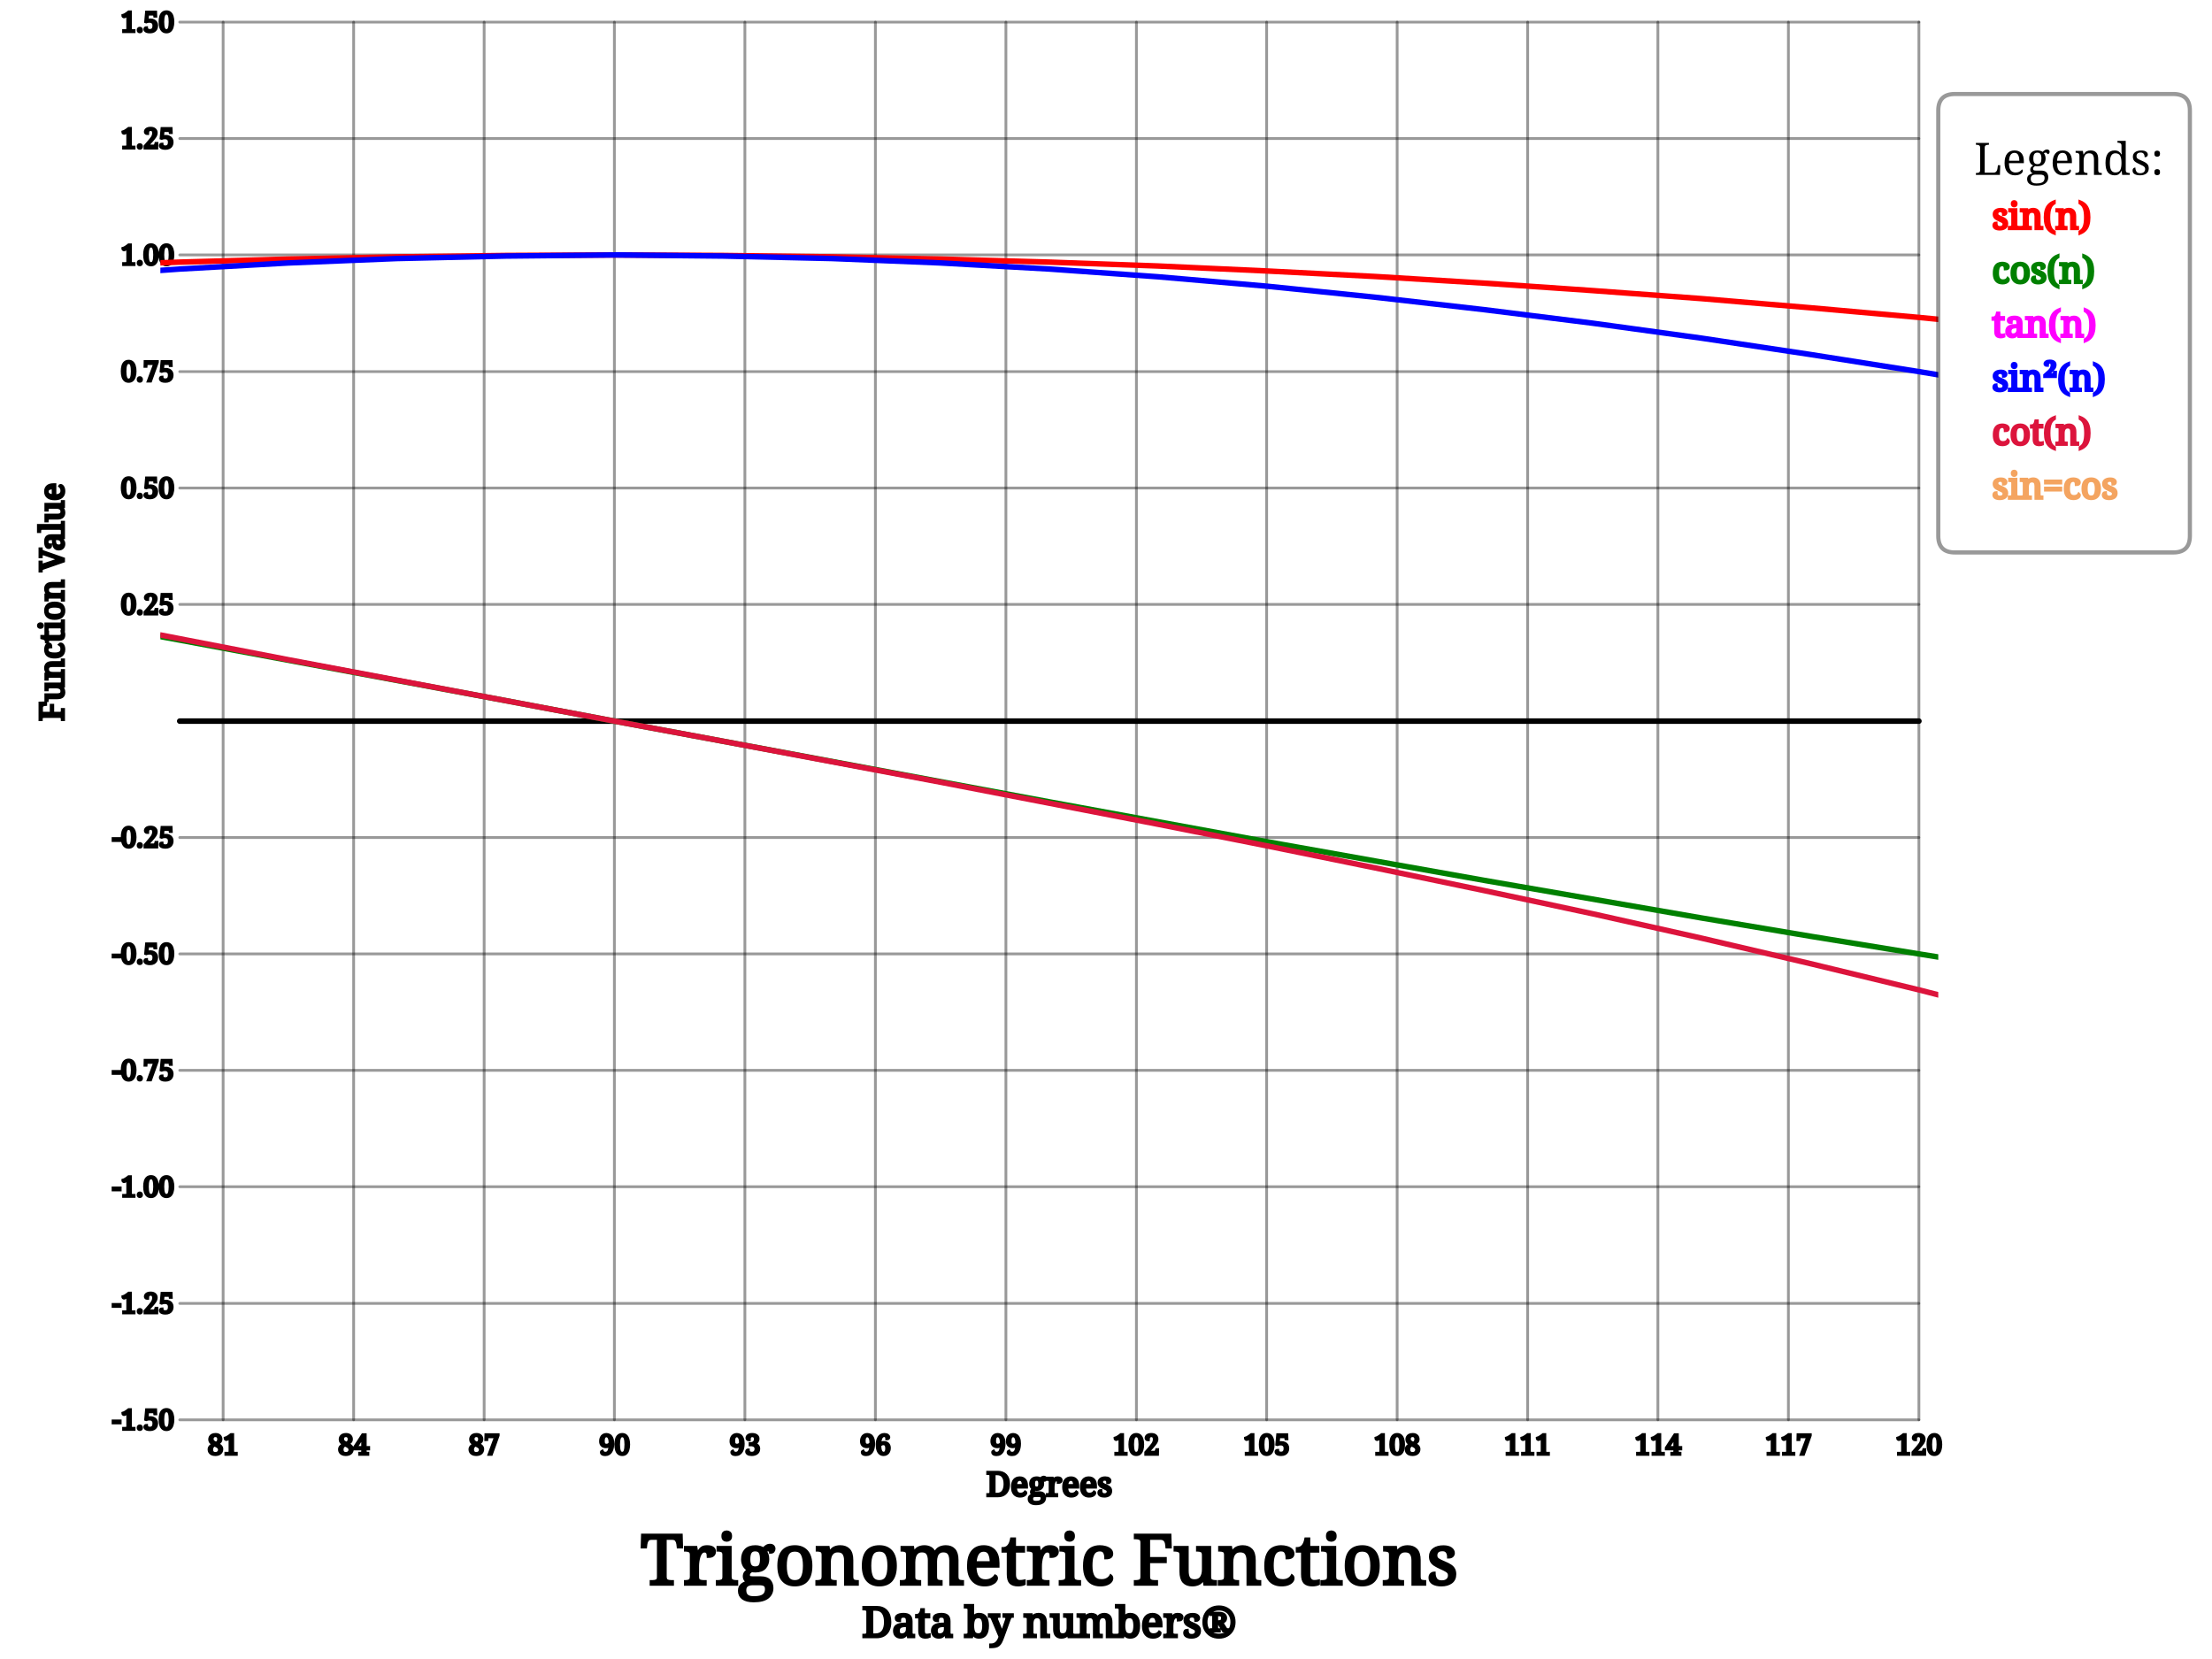
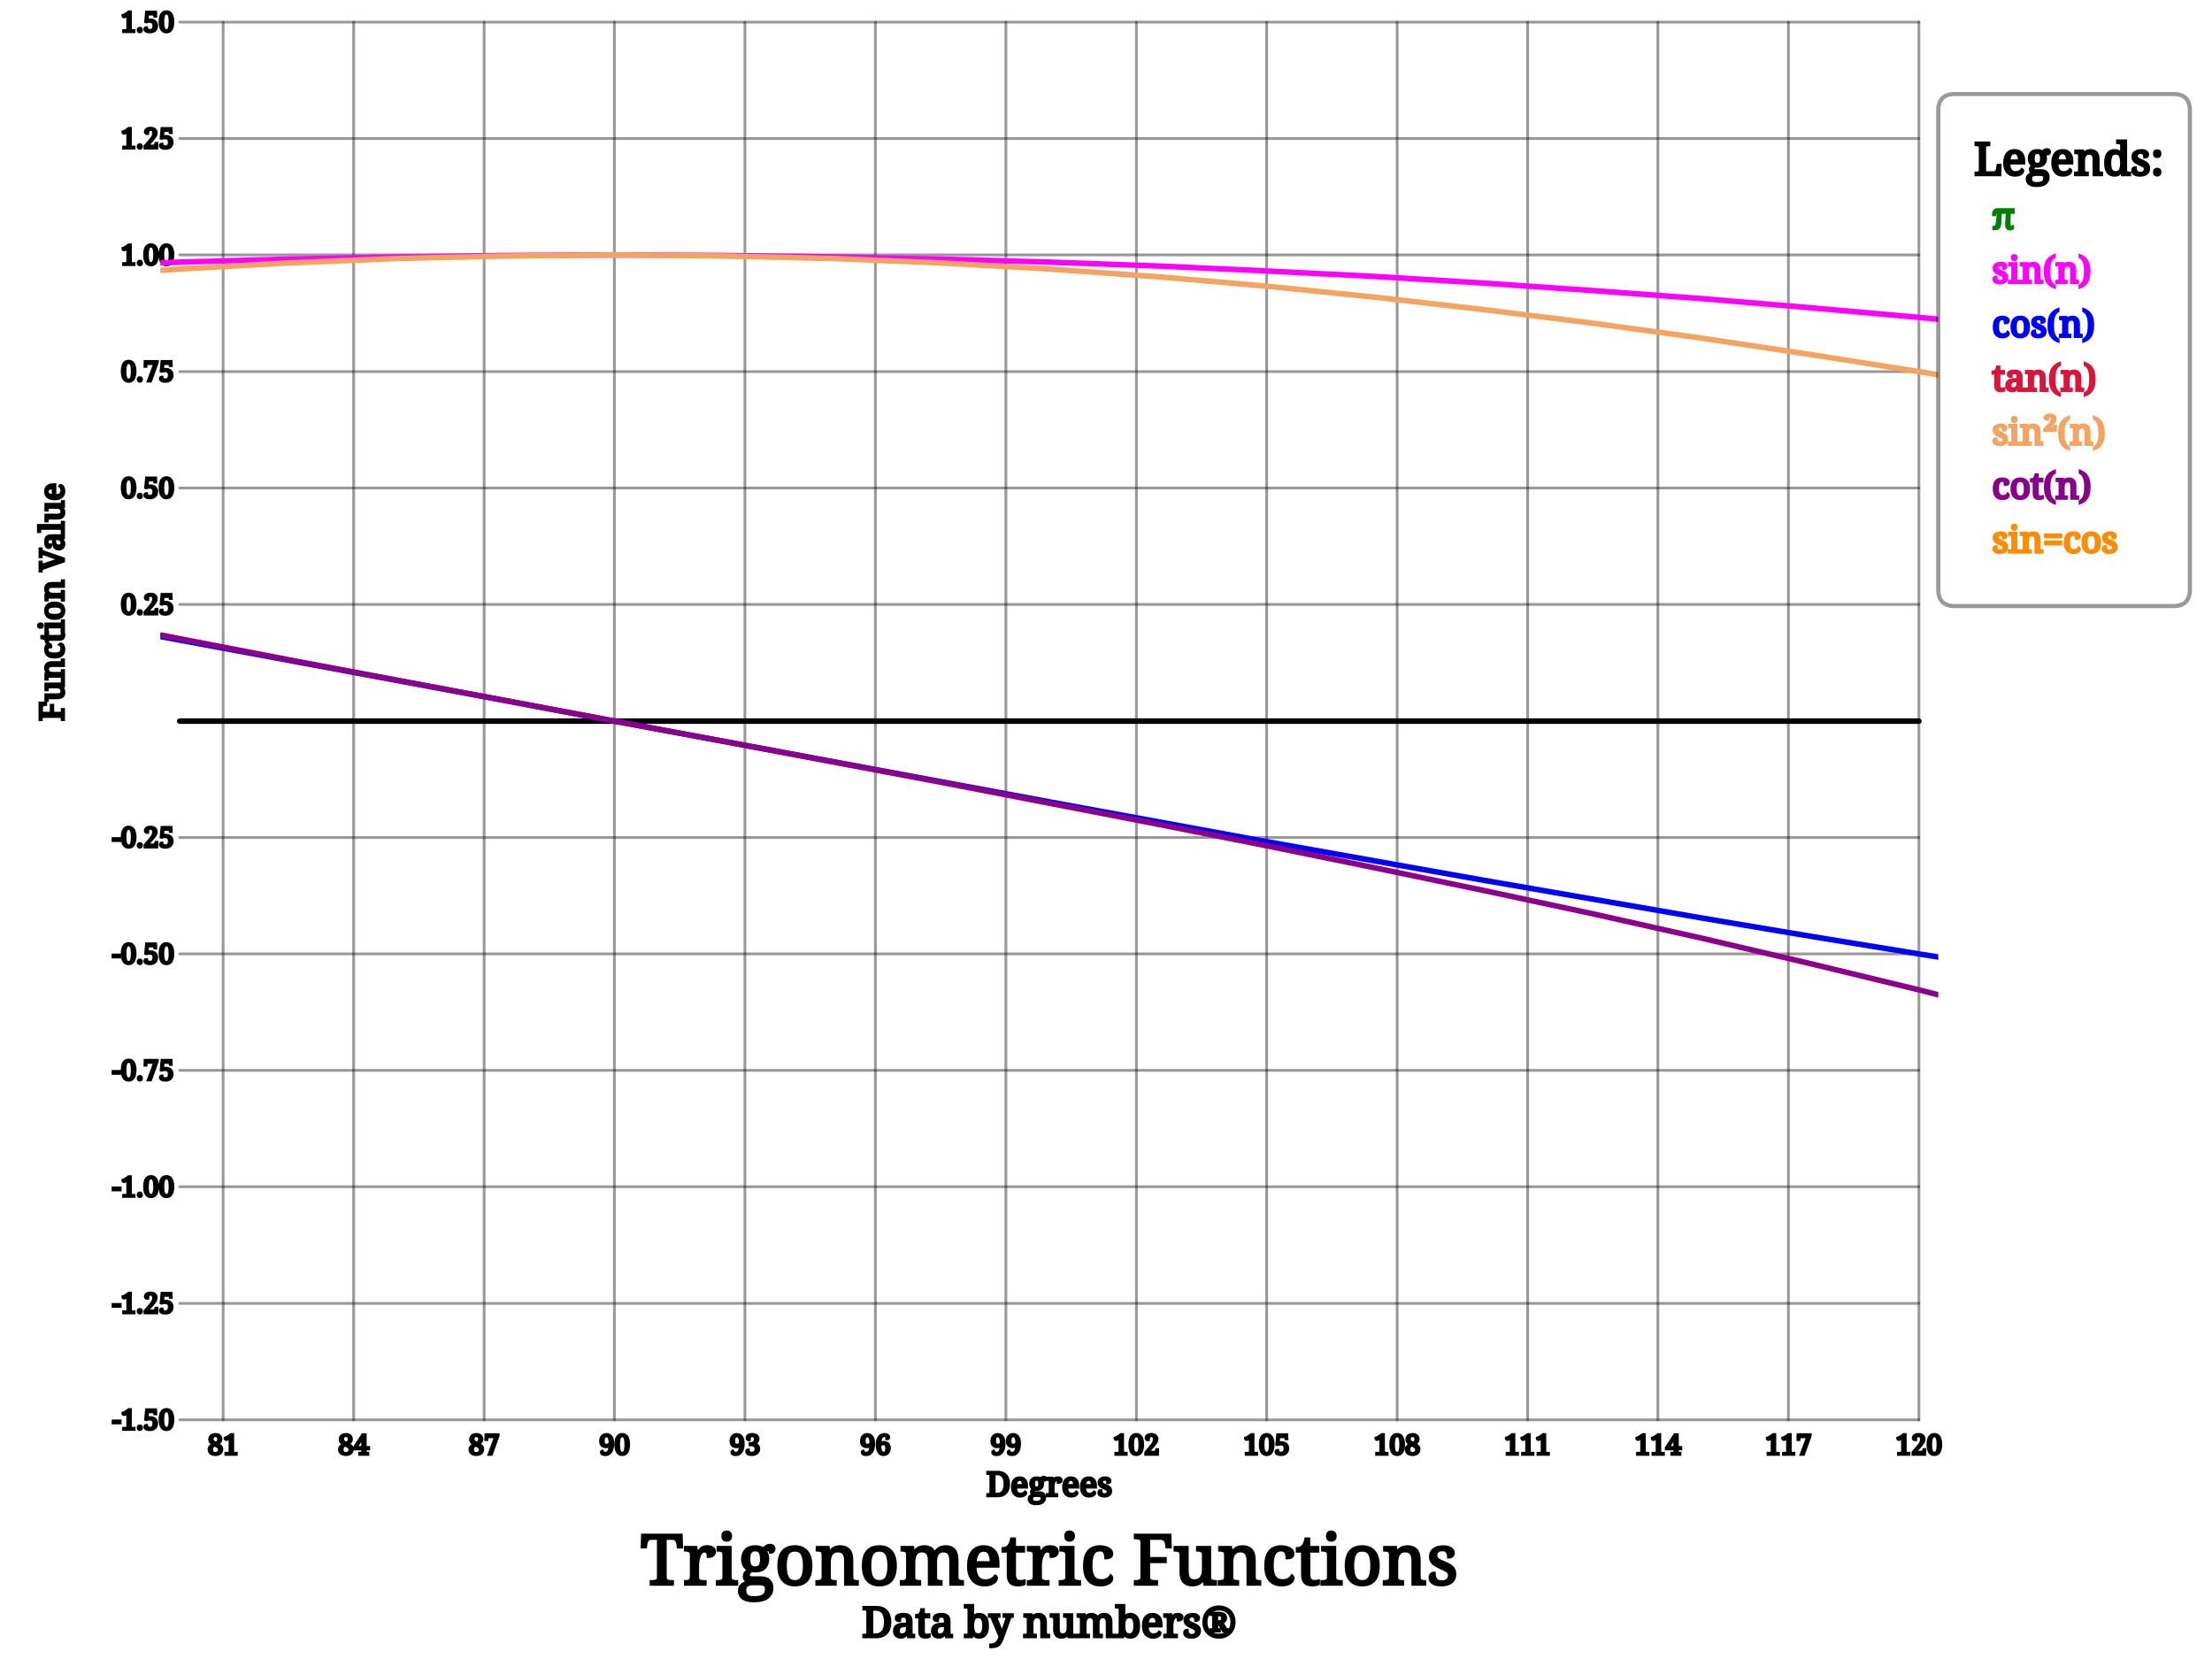
<svg xmlns="http://www.w3.org/2000/svg" id="svg-ex2" width="800" height="600">
  <defs>
    <clipPath id="plotable">
      <rect x="58.0" y="1.0" width="643.0" height="519.5" rx="0.0" />
    </clipPath>
  </defs>
  <style>
- svg#svg-ex2 { background-color: #ffedcc }
+ svg#svg-ex2 { background-color: rgba(255,237,204,1.000) }
#svg-ex2 path.lightBG { fill: rgba(220,220,220,0.667) }
#svg-ex2 path.midBG { fill: rgba(120,120,120,0.667) }
#svg-ex2 path.darkBG { fill: rgba(35,35,35,0.667) }
#svg-ex2 g.plotarea { opacity: 1.0 }
#svg-ex2 g.plotarea path:hover { stroke-width: 5.0 }
#svg-ex2 path { stroke-width: 2.0; fill: none; stroke-linecap: round }
#svg-ex2 path.black { stroke: black }
#svg-ex2 path.black.fill { fill: black; stroke: black }
#svg-ex2 path.axes { stroke: rgba(0,0,0,1.000) }
#svg-ex2 path.xlabel, #svg-ex2 path.ylabel { stroke: rgba(0,0,0,0.400); stroke-width: 1 }
#svg-ex2 path.ylabel { stroke: rgba(0,0,0,0.400); stroke-width: 1 }
#svg-ex2 text { font-family: serif }
#svg-ex2 text.draft { fill: none; stroke: rgba(0,0,0,1.000); font-family: sans-serif; font-size: 200.0px; text-anchor: middle; dominant-baseline: middle }
#svg-ex2 text.legend { fill: rgba(0,0,0,1.000); stroke: rgba(0,0,0,1.000);  font-size: 13.0px; text-anchor: start;  }
- #svg-ex2 text.legendheadline { fill: ; stroke: ;  font-size: 16.2px; text-anchor: start;  }
- #svg-ex2 text.pielabel { fill: rgba(0,0,0,1.000); stroke: rgba(0,0,0,1.000);  font-size: 10.0px; text-anchor: ;  }
- #svg-ex2 text.pielabel.start { fill: rgba(0,0,0,1.000); stroke: rgba(0,0,0,1.000);  font-size: 10.0px; text-anchor: start;  }
- #svg-ex2 text.pielabel.middle { fill: rgba(0,0,0,1.000); stroke: rgba(0,0,0,1.000);  font-size: 10.0px; text-anchor: middle;  }
- #svg-ex2 text.pielabel.end { fill: rgba(0,0,0,1.000); stroke: rgba(0,0,0,1.000);  font-size: 10.0px; text-anchor: end;  }
+ #svg-ex2 text.legendheadline { fill: rgba(0,0,0,1.000); stroke: rgba(0,0,0,1.000);  font-size: 16.2px; text-anchor: start;  }
+ #svg-ex2 text.pielabel { fill: rgba(0,0,0,0.753); stroke: rgba(0,0,0,0.753);  font-size: 10.0px; text-anchor: ;  }
+ #svg-ex2 text.pielabel.start { fill: rgba(0,0,0,0.753); stroke: rgba(0,0,0,0.753);  font-size: 10.0px; text-anchor: start;  }
+ #svg-ex2 text.pielabel.middle { fill: rgba(0,0,0,0.753); stroke: rgba(0,0,0,0.753);  font-size: 10.0px; text-anchor: middle;  }
+ #svg-ex2 text.pielabel.end { fill: rgba(0,0,0,0.753); stroke: rgba(0,0,0,0.753);  font-size: 10.0px; text-anchor: end;  }
#svg-ex2 text.pielegend { fill: rgba(0,0,0,1.000); stroke: rgba(0,0,0,1.000);  font-size: 20.0px; text-anchor: middle;  }
#svg-ex2 text.piesublegend { fill: rgba(0,0,0,1.000); stroke: rgba(0,0,0,1.000);  font-size: 12.5px; text-anchor: middle;  }
#svg-ex2 text.subtitle { fill: rgba(0,0,0,1.000); stroke: rgba(0,0,0,1.000);  font-size: 15.0px; text-anchor: middle;  }
#svg-ex2 text.title { fill: rgba(0,0,0,1.000); stroke: rgba(0,0,0,1.000);  font-size: 25.0px; text-anchor: middle;  }
#svg-ex2 text.xlabel { fill: rgba(0,0,0,1.000); stroke: rgba(0,0,0,1.000);  font-size: 10.0px; text-anchor: middle;  }
#svg-ex2 text.xtags { fill: rgba(0,0,0,1.000); stroke: rgba(0,0,0,1.000);  font-size: 12.0px; text-anchor: middle;  }
#svg-ex2 text.xtitle { fill: rgba(0,0,0,1.000); stroke: rgba(0,0,0,1.000);  font-size: 12.0px; text-anchor: middle;  }
#svg-ex2 text.ylabel { fill: rgba(0,0,0,1.000); stroke: rgba(0,0,0,1.000);  font-size: 10.0px; text-anchor: end; dominant-baseline: middle }
#svg-ex2 text.ytitle { fill: rgba(0,0,0,1.000); stroke: rgba(0,0,0,1.000);  font-size: 12.0px; text-anchor: start;  }
- #svg-ex2 path.plot03 { stroke: #ff0000 }
- #svg-ex2 text.plot03, #svg-ex2 rect.plot03 { font-size: 13.0px; fill: #ff0000; stroke: #ff0000 }
- #svg-ex2 path.plot03.fill { stroke: none; fill: #ff0000; fill-opacity: 0.75 }
- #svg-ex2 path.plot04 { stroke: #008000 }
- #svg-ex2 text.plot04, #svg-ex2 rect.plot04 { font-size: 13.0px; fill: #008000; stroke: #008000 }
- #svg-ex2 path.plot04.fill { stroke: none; fill: #008000; fill-opacity: 0.75 }
- #svg-ex2 path.plot05 { stroke: #ff00ff }
- #svg-ex2 text.plot05, #svg-ex2 rect.plot05 { font-size: 13.0px; fill: #ff00ff; stroke: #ff00ff }
- #svg-ex2 path.plot05.fill { stroke: none; fill: #ff00ff; fill-opacity: 0.75 }
- #svg-ex2 path.plot06 { stroke: #0000ff }
- #svg-ex2 text.plot06, #svg-ex2 rect.plot06 { font-size: 13.0px; fill: #0000ff; stroke: #0000ff }
- #svg-ex2 path.plot06.fill { stroke: none; fill: #0000ff; fill-opacity: 0.75 }
- #svg-ex2 path.plot07 { stroke: #dc143c }
- #svg-ex2 text.plot07, #svg-ex2 rect.plot07 { font-size: 13.0px; fill: #dc143c; stroke: #dc143c }
- #svg-ex2 path.plot07.fill { stroke: none; fill: #dc143c; fill-opacity: 0.75 }
- #svg-ex2 path.plot08 { stroke: #f4a460 }
- #svg-ex2 text.plot08, #svg-ex2 rect.plot08 { font-size: 13.0px; fill: #f4a460; stroke: #f4a460 }
- #svg-ex2 path.plot08.fill { stroke: none; fill: #f4a460; fill-opacity: 0.75 }
+ #svg-ex2 path.plot01 { stroke: rgba(255,0,0,1.000) }
+ #svg-ex2 text.plot01, #svg-ex2 rect.plot01 { font-size: 13.0px; fill: rgba(255,0,0,1.000); stroke: rgba(255,0,0,1.000) }
+ #svg-ex2 path.plot01.fill { stroke: none; fill: rgba(255,0,0,1.000); fill-opacity: 0.75 }
+ #svg-ex2 path.plot02 { stroke: rgba(0,128,0,1.000) }
+ #svg-ex2 text.plot02, #svg-ex2 rect.plot02 { font-size: 13.0px; fill: rgba(0,128,0,1.000); stroke: rgba(0,128,0,1.000) }
+ #svg-ex2 path.plot02.fill { stroke: none; fill: rgba(0,128,0,1.000); fill-opacity: 0.75 }
+ #svg-ex2 path.plot03 { stroke: rgba(255,0,255,1.000) }
+ #svg-ex2 text.plot03, #svg-ex2 rect.plot03 { font-size: 13.0px; fill: rgba(255,0,255,1.000); stroke: rgba(255,0,255,1.000) }
+ #svg-ex2 path.plot03.fill { stroke: none; fill: rgba(255,0,255,1.000); fill-opacity: 0.75 }
+ #svg-ex2 path.plot04 { stroke: rgba(0,0,255,1.000) }
+ #svg-ex2 text.plot04, #svg-ex2 rect.plot04 { font-size: 13.0px; fill: rgba(0,0,255,1.000); stroke: rgba(0,0,255,1.000) }
+ #svg-ex2 path.plot04.fill { stroke: none; fill: rgba(0,0,255,1.000); fill-opacity: 0.75 }
+ #svg-ex2 path.plot05 { stroke: rgba(220,20,60,1.000) }
+ #svg-ex2 text.plot05, #svg-ex2 rect.plot05 { font-size: 13.0px; fill: rgba(220,20,60,1.000); stroke: rgba(220,20,60,1.000) }
+ #svg-ex2 path.plot05.fill { stroke: none; fill: rgba(220,20,60,1.000); fill-opacity: 0.75 }
+ #svg-ex2 path.plot06 { stroke: rgba(244,164,96,1.000) }
+ #svg-ex2 text.plot06, #svg-ex2 rect.plot06 { font-size: 13.0px; fill: rgba(244,164,96,1.000); stroke: rgba(244,164,96,1.000) }
+ #svg-ex2 path.plot06.fill { stroke: none; fill: rgba(244,164,96,1.000); fill-opacity: 0.75 }
+ #svg-ex2 path.plot07 { stroke: rgba(139,0,139,1.000) }
+ #svg-ex2 text.plot07, #svg-ex2 rect.plot07 { font-size: 13.0px; fill: rgba(139,0,139,1.000); stroke: rgba(139,0,139,1.000) }
+ #svg-ex2 path.plot07.fill { stroke: none; fill: rgba(139,0,139,1.000); fill-opacity: 0.75 }
+ #svg-ex2 path.plot08 { stroke: rgba(255,140,0,1.000) }
+ #svg-ex2 text.plot08, #svg-ex2 rect.plot08 { font-size: 13.0px; fill: rgba(255,140,0,1.000); stroke: rgba(255,140,0,1.000) }
+ #svg-ex2 path.plot08.fill { stroke: none; fill: rgba(255,140,0,1.000); fill-opacity: 0.75 }
#svg-ex2 path.legend { stroke: rgba(0,0,0,0.400); stroke-width: 1.5 }
</style>
  <text x="80.72" y="526.00" class="xlabel">81</text>
  <text x="127.90" y="526.00" class="xlabel">84</text>
  <text x="175.08" y="526.00" class="xlabel">87</text>
  <text x="222.25" y="526.00" class="xlabel">90</text>
  <text x="269.42" y="526.00" class="xlabel">93</text>
  <text x="316.60" y="526.00" class="xlabel">96</text>
  <text x="363.77" y="526.00" class="xlabel">99</text>
  <text x="410.95" y="526.00" class="xlabel">102</text>
  <text x="458.12" y="526.00" class="xlabel">105</text>
  <text x="505.30" y="526.00" class="xlabel">108</text>
  <text x="552.47" y="526.00" class="xlabel">111</text>
  <text x="599.65" y="526.00" class="xlabel">114</text>
  <text x="646.83" y="526.00" class="xlabel">117</text>
  <text x="694.00" y="526.00" class="xlabel">120</text>
  <path class="xlabel" d=" M 80.7,513.5 V 8.0 M 127.9,513.5 V 8.0 M 175.1,513.5 V 8.0 M 222.2,513.5 V 8.0 M 269.4,513.5 V 8.0 M 316.6,513.5 V 8.0 M 363.8,513.5 V 8.0 M 411.0,513.5 V 8.0 M 458.1,513.5 V 8.0 M 505.3,513.5 V 8.0 M 552.5,513.5 V 8.0 M 599.6,513.5 V 8.0 M 646.8,513.5 V 8.0 M 694.0,513.5 V 8.0 " />
  <text x="63.00" y="218.62" class="ylabel">0.25</text>
  <text x="63.00" y="302.88" class="ylabel">-0.25</text>
  <text x="63.00" y="176.50" class="ylabel">0.50</text>
  <text x="63.00" y="345.00" class="ylabel">-0.50</text>
  <text x="63.00" y="134.38" class="ylabel">0.75</text>
  <text x="63.00" y="387.12" class="ylabel">-0.75</text>
  <text x="63.00" y="92.25" class="ylabel">1.00</text>
  <text x="63.00" y="429.25" class="ylabel">-1.00</text>
  <text x="63.00" y="50.12" class="ylabel">1.25</text>
  <text x="63.00" y="471.38" class="ylabel">-1.25</text>
  <text x="63.00" y="8.00" class="ylabel">1.50</text>
  <text x="63.00" y="513.50" class="ylabel">-1.50</text>
  <path class="ylabel" d=" M 65.0,218.6 H 694.0 M 65.0,302.9 H 694.0 M 65.0,176.5 H 694.0 M 65.0,345.0 H 694.0 M 65.0,134.4 H 694.0 M 65.0,387.1 H 694.0 M 65.0,92.2 H 694.0 M 65.0,429.2 H 694.0 M 65.0,50.1 H 694.0 M 65.0,471.4 H 694.0 M 65.0,8.0 H 694.0 M 65.0,513.5 H 694.0 " />
  <path class="axes" d=" M 65.0,260.8 H 694.0 " />
  <g clip-path="url(#plotable)" class="plotarea">
+     <path class="plot02" d=" M -400.0,260.8 " />
+     <path class="plot02" d=" M -400.0,260.8 m -1.8,0.0 l -1.8,-3.5 l 3.5,1.8 l 3.5,-1.8 l -1.8,3.5 l 1.8,3.5 l -3.5,-1.8 l -3.5,1.8 l 1.8,-3.5 m 1.8,0.0 m 4.2,0.0  a 4.2,4.2 0,0,0 -7.6,-2.5  a 4.2,4.2 0,0,0 4.6,6.5  a 4.2,4.2 0,0,0 2.9,-4.9 m -4.2,0.0 " />
    <path class="plot03" d=" M -400.0,260.8 L -400.0,253.4 L -400.0,246.1 M -400.0,238.8 M -400.0,231.5 M -400.0,224.3 M -400.0,217.1 M -400.0,210.1 M -400.0,203.1 M -400.0,196.3 M -400.0,189.5 M -400.0,182.9 M -400.0,176.5 M -400.0,170.2 M -400.0,164.1 M -400.0,158.2 M -400.0,152.4 M -400.0,146.9 M -400.0,141.6 M -400.0,136.5 M -400.0,131.7 L -367.4,127.1 L -328.1,122.7 L -288.8,118.6 L -249.5,114.8 L -210.2,111.3 L -170.9,108.0 L -131.6,105.1 L -92.2,102.4 L -52.9,100.0 L -13.6,98.0 L 25.7,96.2 L 65.0,94.8 L 104.3,93.7 L 143.6,92.9 L 182.9,92.4 L 222.2,92.2 L 261.6,92.4 L 300.9,92.9 L 340.2,93.7 L 379.5,94.8 L 418.8,96.2 L 458.1,98.0 L 497.4,100.0 L 536.8,102.4 L 576.1,105.1 L 615.4,108.0 L 654.7,111.3 L 694.0,114.8 L 733.3,118.6 L 772.6,122.7 L 811.9,127.1 L 851.2,131.7 L 890.6,136.5 L 929.9,141.6 L 969.2,146.9 L 1008.5,152.4 L 1047.8,158.2 L 1087.1,164.1 L 1126.4,170.2 L 1165.8,176.5 L 1200.0,182.9 L 1200.0,189.5 M 1200.0,196.3 M 1200.0,203.1 M 1200.0,210.1 M 1200.0,217.1 M 1200.0,224.3 M 1200.0,231.5 M 1200.0,238.8 M 1200.0,246.1 M 1200.0,253.4 M 1200.0,260.8 M 1200.0,268.1 M 1200.0,275.4 M 1200.0,282.7 M 1200.0,290.0 M 1200.0,297.2 M 1200.0,304.4 M 1200.0,311.4 M 1200.0,318.4 M 1200.0,325.2 M 1200.0,332.0 M 1200.0,338.6 M 1200.0,345.0 M 1200.0,351.3 M 1200.0,357.4 M 1200.0,363.3 M 1200.0,369.1 M 1200.0,374.6 M 1200.0,379.9 M 1200.0,385.0 M 1200.0,389.8 M 1200.0,394.4 M 1200.0,398.8 M 1200.0,402.9 M 1200.0,406.7 M 1200.0,410.2 M 1200.0,413.5 M 1200.0,416.4 M 1200.0,419.1 M 1200.0,421.5 M 1200.0,423.5 M 1200.0,425.3 M 1200.0,426.7 M 1200.0,427.8 M 1200.0,428.6 M 1200.0,429.1 M 1200.0,429.2 M 1200.0,429.1 M 1200.0,428.6 M 1200.0,427.8 M 1200.0,426.7 M 1200.0,425.3 M 1200.0,423.5 M 1200.0,421.5 M 1200.0,419.1 M 1200.0,416.4 M 1200.0,413.5 M 1200.0,410.2 M 1200.0,406.7 M 1200.0,402.9 M 1200.0,398.8 M 1200.0,394.4 M 1200.0,389.8 M 1200.0,385.0 M 1200.0,379.9 M 1200.0,374.6 M 1200.0,369.1 M 1200.0,363.3 M 1200.0,357.4 M 1200.0,351.3 M 1200.0,345.0 M 1200.0,338.6 M 1200.0,332.0 M 1200.0,325.2 M 1200.0,318.4 M 1200.0,311.4 M 1200.0,304.4 M 1200.0,297.2 M 1200.0,290.0 M 1200.0,282.7 M 1200.0,275.4 M 1200.0,268.1 M 1200.0,260.8 " />
    <path class="plot03" d="  " />
    <path class="plot04" d=" M -400.0,92.2 L -400.0,92.4 L -400.0,92.9 M -400.0,93.7 M -400.0,94.8 M -400.0,96.2 M -400.0,98.0 M -400.0,100.0 M -400.0,102.4 M -400.0,105.1 M -400.0,108.0 M -400.0,111.3 M -400.0,114.8 M -400.0,118.6 M -400.0,122.7 M -400.0,127.1 M -400.0,131.7 M -400.0,136.5 M -400.0,141.6 M -400.0,146.9 M -400.0,152.4 L -367.4,158.2 L -328.1,164.1 L -288.8,170.2 L -249.5,176.5 L -210.2,182.9 L -170.9,189.5 L -131.6,196.3 L -92.2,203.1 L -52.9,210.1 L -13.6,217.1 L 25.7,224.3 L 65.0,231.5 L 104.3,238.8 L 143.6,246.1 L 182.9,253.4 L 222.2,260.8 L 261.6,268.1 L 300.9,275.4 L 340.2,282.7 L 379.5,290.0 L 418.8,297.2 L 458.1,304.4 L 497.4,311.4 L 536.8,318.4 L 576.1,325.2 L 615.4,332.0 L 654.7,338.6 L 694.0,345.0 L 733.3,351.3 L 772.6,357.4 L 811.9,363.3 L 851.2,369.1 L 890.6,374.6 L 929.9,379.9 L 969.2,385.0 L 1008.5,389.8 L 1047.8,394.4 L 1087.1,398.8 L 1126.4,402.9 L 1165.8,406.7 L 1200.0,410.2 L 1200.0,413.5 M 1200.0,416.4 M 1200.0,419.1 M 1200.0,421.5 M 1200.0,423.5 M 1200.0,425.3 M 1200.0,426.7 M 1200.0,427.8 M 1200.0,428.6 M 1200.0,429.1 M 1200.0,429.2 M 1200.0,429.1 M 1200.0,428.6 M 1200.0,427.8 M 1200.0,426.7 M 1200.0,425.3 M 1200.0,423.5 M 1200.0,421.5 M 1200.0,419.1 M 1200.0,416.4 M 1200.0,413.5 M 1200.0,410.2 M 1200.0,406.7 M 1200.0,402.9 M 1200.0,398.8 M 1200.0,394.4 M 1200.0,389.8 M 1200.0,385.0 M 1200.0,379.9 M 1200.0,374.6 M 1200.0,369.1 M 1200.0,363.3 M 1200.0,357.4 M 1200.0,351.3 M 1200.0,345.0 M 1200.0,338.6 M 1200.0,332.0 M 1200.0,325.2 M 1200.0,318.4 M 1200.0,311.4 M 1200.0,304.4 M 1200.0,297.2 M 1200.0,290.0 M 1200.0,282.7 M 1200.0,275.4 M 1200.0,268.1 M 1200.0,260.8 M 1200.0,253.4 M 1200.0,246.1 M 1200.0,238.8 M 1200.0,231.5 M 1200.0,224.3 M 1200.0,217.1 M 1200.0,210.1 M 1200.0,203.1 M 1200.0,196.3 M 1200.0,189.5 M 1200.0,182.9 M 1200.0,176.5 M 1200.0,170.2 M 1200.0,164.1 M 1200.0,158.2 M 1200.0,152.4 M 1200.0,146.9 M 1200.0,141.6 M 1200.0,136.5 M 1200.0,131.7 M 1200.0,127.1 M 1200.0,122.7 M 1200.0,118.6 M 1200.0,114.8 M 1200.0,111.3 M 1200.0,108.0 M 1200.0,105.1 M 1200.0,102.4 M 1200.0,100.0 M 1200.0,98.0 M 1200.0,96.2 M 1200.0,94.8 M 1200.0,93.7 M 1200.0,92.9 M 1200.0,92.4 M 1200.0,92.2 " />
    <path class="plot04" d="  " />
    <path class="plot05" d=" M -400.0,260.8 L -400.0,253.4 L -400.0,246.0 M -400.0,238.6 M -400.0,231.0 M -400.0,223.4 M -400.0,215.6 M -400.0,207.6 M -400.0,199.4 M -400.0,191.0 M -400.0,182.2 M -400.0,173.0 M -400.0,163.5 M -400.0,153.4 M -400.0,142.8 M -400.0,131.5 M -400.0,119.4 M -400.0,106.3 M -400.0,92.2 M -400.0,76.9 M -400.0,59.9 L -367.4,41.2 L -328.1,20.1 L -288.8,-3.7 L -249.5,-31.1 L -210.2,-62.9 L -170.9,-100.6 L -131.6,-146.0 L -92.2,-202.2 L -52.9,-273.7 L -13.6,-300.0 L 25.7,-300.0 M 65.0,-300.0 M 104.3,-300.0 M 143.6,-300.0 M 182.9,-300.0 M 222.2,-300.0 M 261.6,900.0 M 300.9,900.0 M 340.2,900.0 M 379.5,900.0 M 418.8,900.0 L 458.1,889.6 L 497.4,795.2 L 536.8,723.7 L 576.1,667.5 L 615.4,622.1 L 654.7,584.4 L 694.0,552.6 L 733.3,525.2 L 772.6,501.4 L 811.9,480.3 L 851.2,461.6 L 890.6,444.6 L 929.9,429.2 L 969.2,415.2 L 1008.5,402.1 L 1047.8,390.0 L 1087.1,378.7 L 1126.4,368.1 L 1165.8,358.0 L 1200.0,348.5 L 1200.0,339.3 M 1200.0,330.5 M 1200.0,322.1 M 1200.0,313.9 M 1200.0,305.9 M 1200.0,298.1 M 1200.0,290.5 M 1200.0,282.9 M 1200.0,275.5 M 1200.0,268.1 M 1200.0,260.8 M 1200.0,253.4 M 1200.0,246.0 M 1200.0,238.6 M 1200.0,231.0 M 1200.0,223.4 M 1200.0,215.6 M 1200.0,207.6 M 1200.0,199.4 M 1200.0,191.0 M 1200.0,182.2 M 1200.0,173.0 M 1200.0,163.5 M 1200.0,153.4 M 1200.0,142.8 M 1200.0,131.5 M 1200.0,119.4 M 1200.0,106.3 M 1200.0,92.2 M 1200.0,76.9 M 1200.0,59.9 M 1200.0,41.2 M 1200.0,20.1 M 1200.0,-3.7 M 1200.0,-31.1 M 1200.0,-62.9 M 1200.0,-100.6 M 1200.0,-146.0 M 1200.0,-202.2 M 1200.0,-273.7 M 1200.0,-300.0 M 1200.0,-300.0 M 1200.0,-300.0 M 1200.0,-300.0 M 1200.0,-300.0 M 1200.0,-300.0 M 1200.0,-300.0 M 1200.0,900.0 M 1200.0,900.0 M 1200.0,900.0 M 1200.0,900.0 M 1200.0,900.0 M 1200.0,889.6 M 1200.0,795.2 M 1200.0,723.7 M 1200.0,667.5 M 1200.0,622.1 M 1200.0,584.4 M 1200.0,552.6 M 1200.0,525.2 M 1200.0,501.4 M 1200.0,480.3 M 1200.0,461.6 M 1200.0,444.6 M 1200.0,429.2 M 1200.0,415.2 M 1200.0,402.1 M 1200.0,390.0 M 1200.0,378.7 M 1200.0,368.1 M 1200.0,358.0 M 1200.0,348.5 M 1200.0,339.3 M 1200.0,330.5 M 1200.0,322.1 M 1200.0,313.9 M 1200.0,305.9 M 1200.0,298.1 M 1200.0,290.5 M 1200.0,282.9 M 1200.0,275.5 M 1200.0,268.1 M 1200.0,260.8 " />
    <path class="plot05" d="  " />
    <path class="plot06" d=" M -400.0,260.8 L -400.0,260.4 L -400.0,259.5 M -400.0,257.9 M -400.0,255.7 M -400.0,252.9 M -400.0,249.5 M -400.0,245.5 M -400.0,241.0 M -400.0,236.1 M -400.0,230.7 M -400.0,224.8 M -400.0,218.6 M -400.0,212.1 M -400.0,205.3 M -400.0,198.3 M -400.0,191.1 M -400.0,183.8 M -400.0,176.5 M -400.0,169.2 M -400.0,161.9 L -367.4,154.7 L -328.1,147.7 L -288.8,140.9 L -249.5,134.4 L -210.2,128.2 L -170.9,122.3 L -131.6,116.9 L -92.2,112.0 L -52.9,107.5 L -13.6,103.5 L 25.7,100.1 L 65.0,97.3 L 104.3,95.1 L 143.6,93.5 L 182.9,92.6 L 222.2,92.2 L 261.6,92.6 L 300.9,93.5 L 340.2,95.1 L 379.5,97.3 L 418.8,100.1 L 458.1,103.5 L 497.4,107.5 L 536.8,112.0 L 576.1,116.9 L 615.4,122.3 L 654.7,128.2 L 694.0,134.4 L 733.3,140.9 L 772.6,147.7 L 811.9,154.7 L 851.2,161.9 L 890.6,169.2 L 929.9,176.5 L 969.2,183.8 L 1008.5,191.1 L 1047.8,198.3 L 1087.1,205.3 L 1126.4,212.1 L 1165.8,218.6 L 1200.0,224.8 L 1200.0,230.7 M 1200.0,236.1 M 1200.0,241.0 M 1200.0,245.5 M 1200.0,249.5 M 1200.0,252.9 M 1200.0,255.7 M 1200.0,257.9 M 1200.0,259.5 M 1200.0,260.4 M 1200.0,260.8 M 1200.0,260.4 M 1200.0,259.5 M 1200.0,257.9 M 1200.0,255.7 M 1200.0,252.9 M 1200.0,249.5 M 1200.0,245.5 M 1200.0,241.0 M 1200.0,236.1 M 1200.0,230.7 M 1200.0,224.8 M 1200.0,218.6 M 1200.0,212.1 M 1200.0,205.3 M 1200.0,198.3 M 1200.0,191.1 M 1200.0,183.8 M 1200.0,176.5 M 1200.0,169.2 M 1200.0,161.9 M 1200.0,154.7 M 1200.0,147.7 M 1200.0,140.9 M 1200.0,134.4 M 1200.0,128.2 M 1200.0,122.3 M 1200.0,116.9 M 1200.0,112.0 M 1200.0,107.5 M 1200.0,103.5 M 1200.0,100.1 M 1200.0,97.3 M 1200.0,95.1 M 1200.0,93.5 M 1200.0,92.6 M 1200.0,92.2 M 1200.0,92.6 M 1200.0,93.5 M 1200.0,95.1 M 1200.0,97.3 M 1200.0,100.1 M 1200.0,103.5 M 1200.0,107.5 M 1200.0,112.0 M 1200.0,116.9 M 1200.0,122.3 M 1200.0,128.2 M 1200.0,134.4 M 1200.0,140.9 M 1200.0,147.7 M 1200.0,154.7 M 1200.0,161.9 M 1200.0,169.2 M 1200.0,176.5 M 1200.0,183.8 M 1200.0,191.1 M 1200.0,198.3 M 1200.0,205.3 M 1200.0,212.1 M 1200.0,218.6 M 1200.0,224.8 M 1200.0,230.7 M 1200.0,236.1 M 1200.0,241.0 M 1200.0,245.5 M 1200.0,249.5 M 1200.0,252.9 M 1200.0,255.7 M 1200.0,257.9 M 1200.0,259.5 M 1200.0,260.4 M 1200.0,260.8 " />
    <path class="plot06" d="  " />
    <path class="plot07" d=" M -400.0,-300.0 L -400.0,-300.0 L -400.0,-300.0 M -400.0,-300.0 M -400.0,-300.0 M -400.0,-300.0 M -400.0,-273.7 M -400.0,-202.2 M -400.0,-146.0 M -400.0,-100.6 M -400.0,-62.9 M -400.0,-31.1 M -400.0,-3.7 M -400.0,20.1 M -400.0,41.2 M -400.0,59.9 M -400.0,76.9 M -400.0,92.2 M -400.0,106.3 M -400.0,119.4 L -367.4,131.5 L -328.1,142.8 L -288.8,153.4 L -249.5,163.5 L -210.2,173.0 L -170.9,182.2 L -131.6,191.0 L -92.2,199.4 L -52.9,207.6 L -13.6,215.6 L 25.7,223.4 L 65.0,231.0 L 104.3,238.6 L 143.6,246.0 L 182.9,253.4 L 222.2,260.8 L 261.6,268.1 L 300.9,275.5 L 340.2,282.9 L 379.5,290.5 L 418.8,298.1 L 458.1,305.9 L 497.4,313.9 L 536.8,322.1 L 576.1,330.5 L 615.4,339.3 L 654.7,348.5 L 694.0,358.0 L 733.3,368.1 L 772.6,378.7 L 811.9,390.0 L 851.2,402.1 L 890.6,415.2 L 929.9,429.2 L 969.2,444.6 L 1008.5,461.6 L 1047.8,480.3 L 1087.1,501.4 L 1126.4,525.2 L 1165.8,552.6 L 1200.0,584.4 L 1200.0,622.1 M 1200.0,667.5 M 1200.0,723.7 M 1200.0,795.2 M 1200.0,889.6 M 1200.0,900.0 M 1200.0,900.0 M 1200.0,900.0 M 1200.0,900.0 M 1200.0,900.0 M 1200.0,900.0 M 1200.0,-300.0 M 1200.0,-300.0 M 1200.0,-300.0 M 1200.0,-300.0 M 1200.0,-300.0 M 1200.0,-300.0 M 1200.0,-273.7 M 1200.0,-202.2 M 1200.0,-146.0 M 1200.0,-100.6 M 1200.0,-62.9 M 1200.0,-31.1 M 1200.0,-3.7 M 1200.0,20.1 M 1200.0,41.2 M 1200.0,59.9 M 1200.0,76.9 M 1200.0,92.2 M 1200.0,106.3 M 1200.0,119.4 M 1200.0,131.5 M 1200.0,142.8 M 1200.0,153.4 M 1200.0,163.5 M 1200.0,173.0 M 1200.0,182.2 M 1200.0,191.0 M 1200.0,199.4 M 1200.0,207.6 M 1200.0,215.6 M 1200.0,223.4 M 1200.0,231.0 M 1200.0,238.6 M 1200.0,246.0 M 1200.0,253.4 M 1200.0,260.7 M 1200.0,268.1 M 1200.0,275.5 M 1200.0,282.9 M 1200.0,290.5 M 1200.0,298.1 M 1200.0,305.9 M 1200.0,313.9 M 1200.0,322.1 M 1200.0,330.5 M 1200.0,339.3 M 1200.0,348.5 M 1200.0,358.0 M 1200.0,368.1 M 1200.0,378.7 M 1200.0,390.0 M 1200.0,402.1 M 1200.0,415.2 M 1200.0,429.2 M 1200.0,444.6 M 1200.0,461.6 M 1200.0,480.3 M 1200.0,501.4 M 1200.0,525.2 M 1200.0,552.6 M 1200.0,584.4 M 1200.0,622.1 M 1200.0,667.5 M 1200.0,723.7 M 1200.0,795.2 M 1200.0,889.6 M 1200.0,900.0 M 1200.0,900.0 M 1200.0,900.0 M 1200.0,900.0 M 1200.0,900.0 M 1200.0,900.0 " />
    <path class="plot07" d="  " />
    <path class="plot08" d=" M -400.0,141.6 M 1200.0,379.9 " />
-     <path class="plot08" d=" M -400.0,141.6 m -1.8,0.0 l -1.8,-3.5 l 3.5,1.8 l 3.5,-1.8 l -1.8,3.5 l 1.8,3.5 l -3.5,-1.8 l -3.5,1.8 l 1.8,-3.5 m 1.8,0.0 m 0.0,-4.2 c 1.9,0.0 4.2,1.9 4.2,4.2 c 0.0,1.9 -1.9,4.2 -4.2,4.2 c -1.9,0.0 -4.2,-1.9 -4.2,-4.2 c 0.0,-1.9 1.9,-4.2 4.2,-4.2 m 0.0,4.2 M 1200.0,379.9 m -1.8,0.0 l -1.8,-3.5 l 3.5,1.8 l 3.5,-1.8 l -1.8,3.5 l 1.8,3.5 l -3.5,-1.8 l -3.5,1.8 l 1.8,-3.5 m 1.8,0.0 m 0.0,-4.2 c 1.9,0.0 4.2,1.9 4.2,4.2 c 0.0,1.9 -1.9,4.2 -4.2,4.2 c -1.9,0.0 -4.2,-1.9 -4.2,-4.2 c 0.0,-1.9 1.9,-4.2 4.2,-4.2 m 0.0,4.2 " />
+     <path class="plot08" d=" M -400.0,141.6 m -1.8,0.0 l -1.8,-3.5 l 3.5,1.8 l 3.5,-1.8 l -1.8,3.5 l 1.8,3.5 l -3.5,-1.8 l -3.5,1.8 l 1.8,-3.5 m 1.8,0.0 m 4.2,0.0  a 4.2,4.2 0,0,0 -7.6,-2.5  a 4.2,4.2 0,0,0 4.6,6.5  a 4.2,4.2 0,0,0 2.9,-4.9 m -4.2,0.0 M 1200.0,379.9 m -1.8,0.0 l -1.8,-3.5 l 3.5,1.8 l 3.5,-1.8 l -1.8,3.5 l 1.8,3.5 l -3.5,-1.8 l -3.5,1.8 l 1.8,-3.5 m 1.8,0.0 m 4.2,0.0  a 4.2,4.2 0,0,0 -7.6,-2.5  a 4.2,4.2 0,0,0 4.6,6.5  a 4.2,4.2 0,0,0 2.9,-4.9 m -4.2,0.0 " />
  </g>
  <text x="379.50" y="541.00" class="xtitle">Degrees</text>
  <text x="23.00" y="260.75" class="ytitle" transform="matrix(0.00,-1.00,1.00,0.00,-237.75,283.75)">Function Value</text>
  <text x="714.00" y="63.25" class="legendheadline">Legends:</text>
-   <text x="720.50" y="82.75" class="plot03">sin(n)</text>
-   <text x="720.50" y="102.25" class="plot04">cos(n)</text>
-   <text x="720.50" y="121.75" class="plot05">tan(n)</text>
-   <text x="720.50" y="141.25" class="plot06">sin²(n)</text>
-   <text x="720.50" y="160.75" class="plot07">cot(n)</text>
-   <text x="720.50" y="180.25" class="plot08">sin=cos</text>
-   <path class="legend" d=" M 786.0,34.0 Q 792.0,34.0, 792.0,40.0 L 792.0,193.8 Q 792.0,199.8, 786.0,199.8 L 707.0,199.8 Q 701.0,199.8, 701.0,193.8 L 701.0,40.0 Q 701.0,34.0, 707.0,34.0 Z " />
+   <text x="720.50" y="82.75" class="plot02">π</text>
+   <text x="720.50" y="102.25" class="plot03">sin(n)</text>
+   <text x="720.50" y="121.75" class="plot04">cos(n)</text>
+   <text x="720.50" y="141.25" class="plot05">tan(n)</text>
+   <text x="720.50" y="160.75" class="plot06">sin²(n)</text>
+   <text x="720.50" y="180.25" class="plot07">cot(n)</text>
+   <text x="720.50" y="199.75" class="plot08">sin=cos</text>
+   <path class="legend" d=" M 786.0,34.0 Q 792.0,34.0, 792.0,40.0 L 792.0,213.2 Q 792.0,219.2, 786.0,219.2 L 707.0,219.2 Q 701.0,219.2, 701.0,213.2 L 701.0,40.0 Q 701.0,34.0, 707.0,34.0 Z " />
  <text x="379.50" y="592.00" class="subtitle">Data by numbers®</text>
  <text x="379.50" y="573.00" class="title">Trigonometric Functions</text>
</svg>
